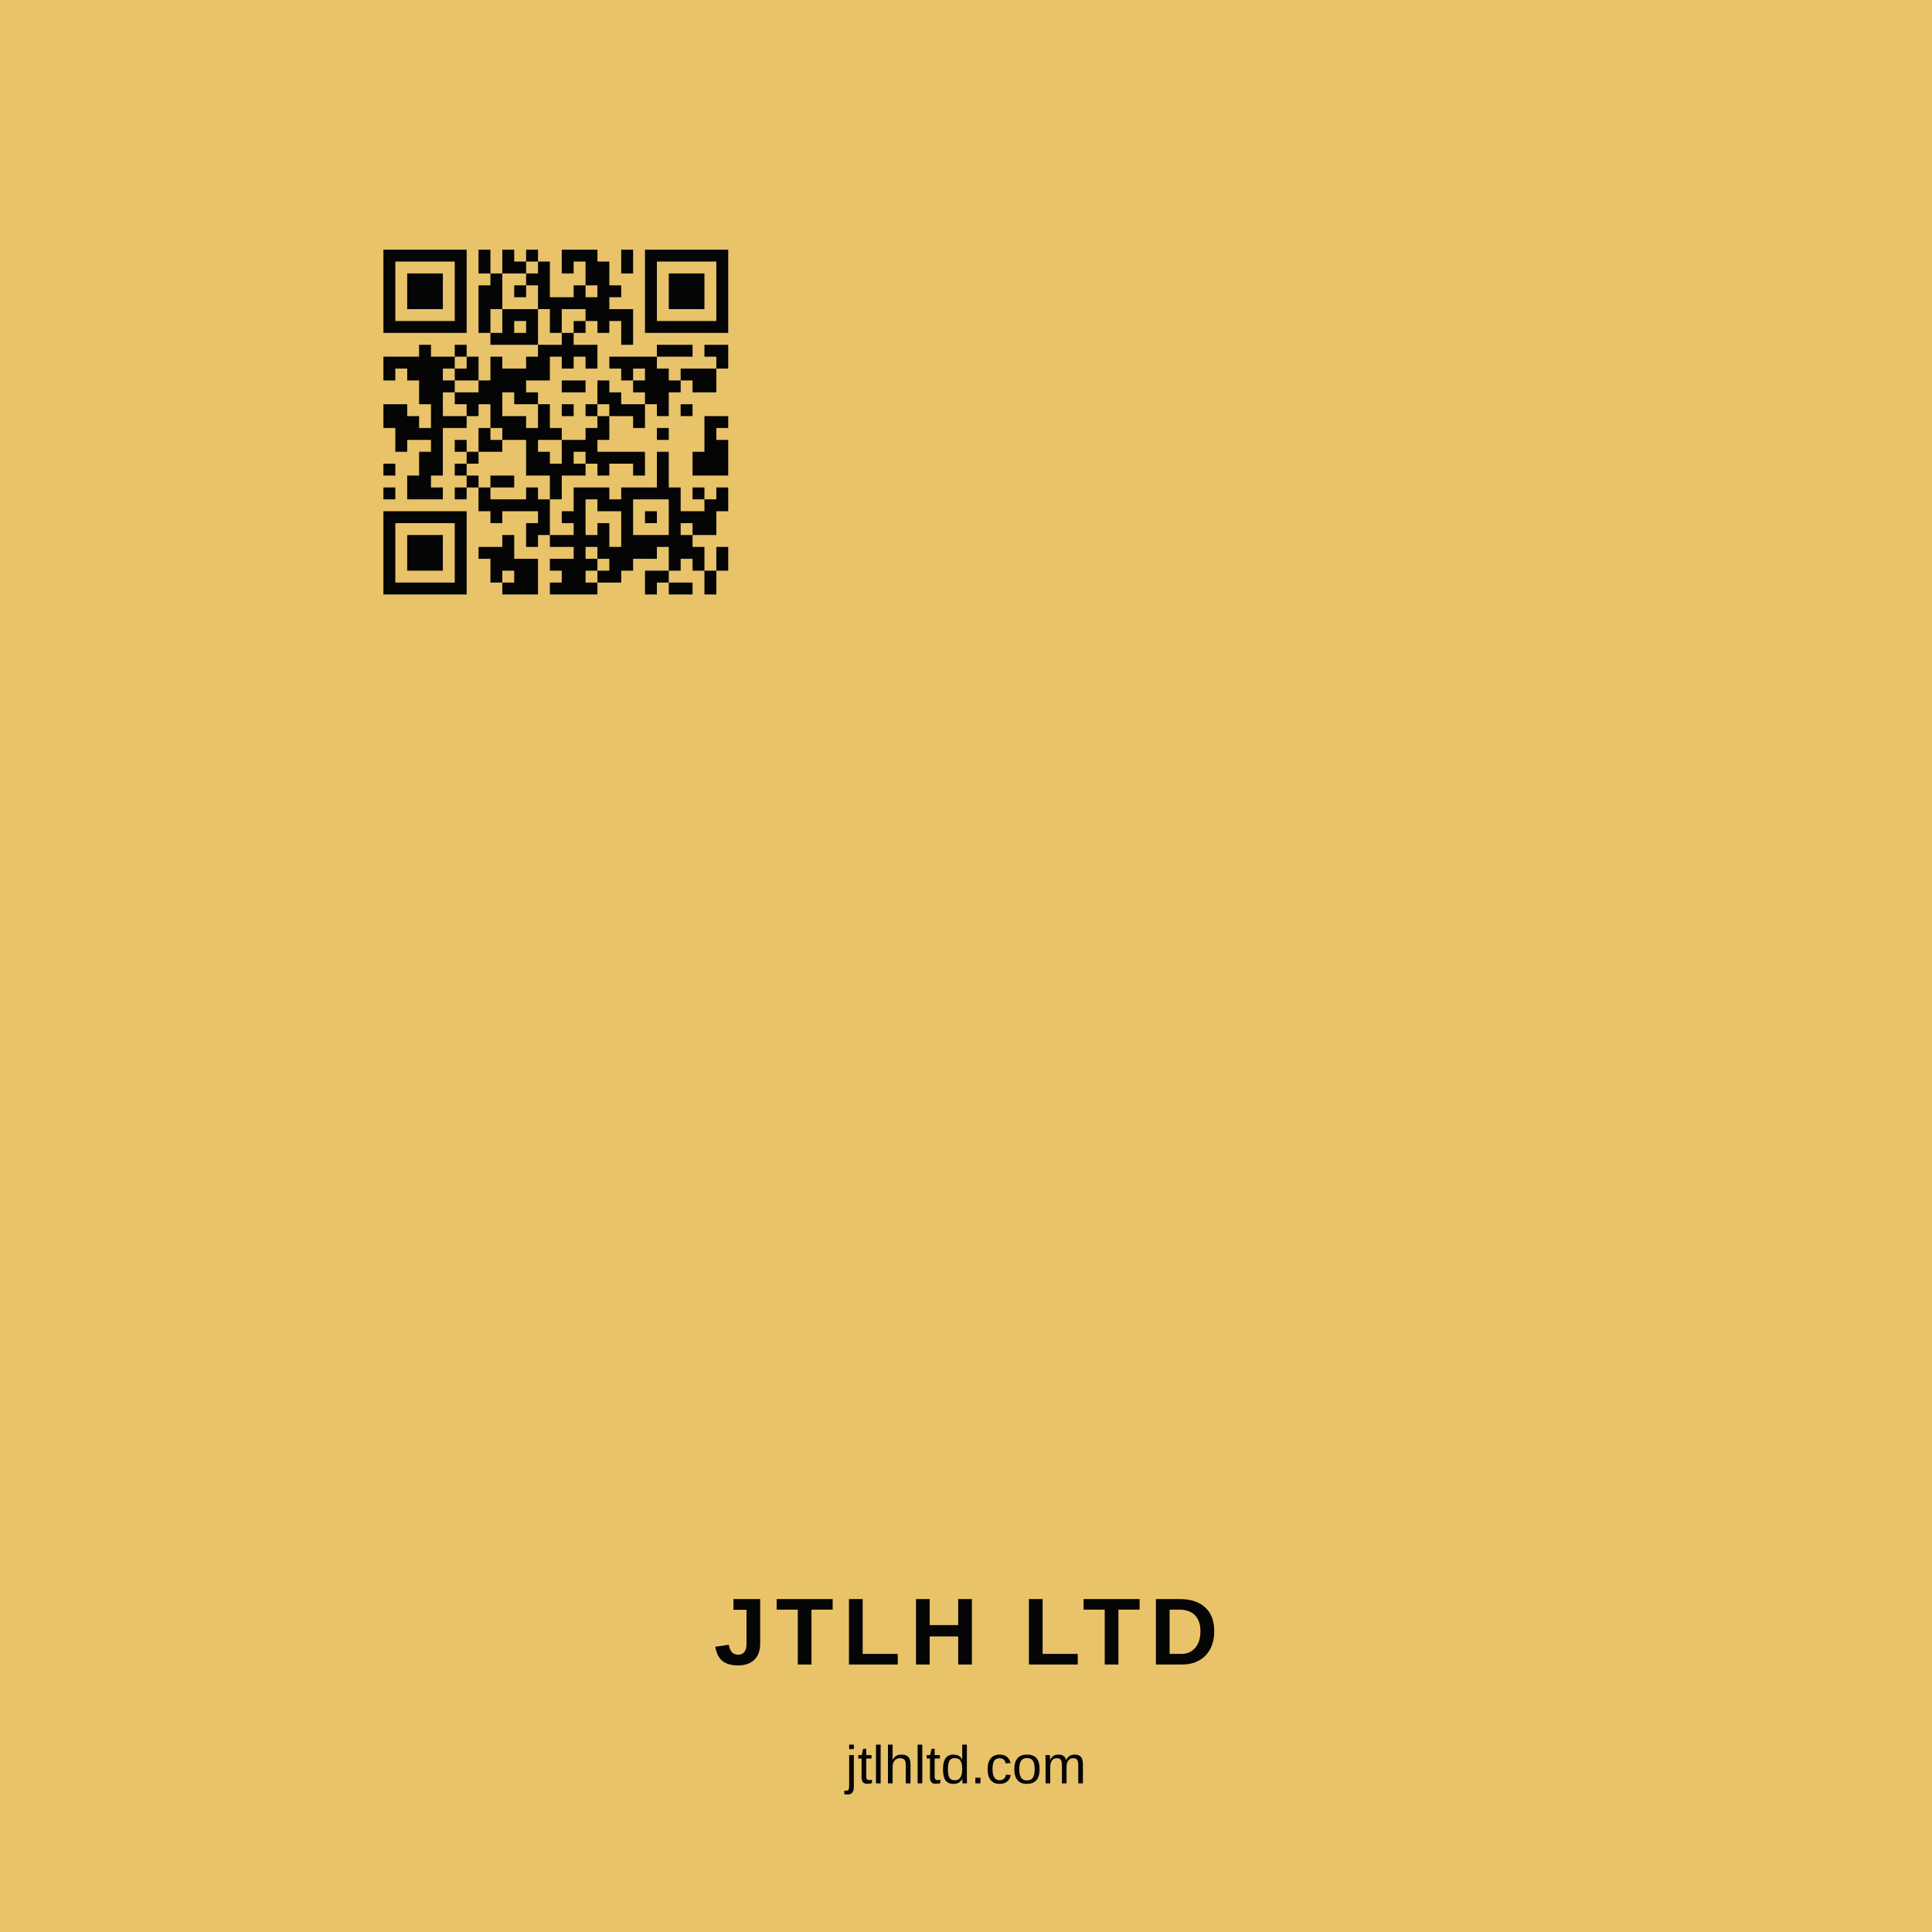
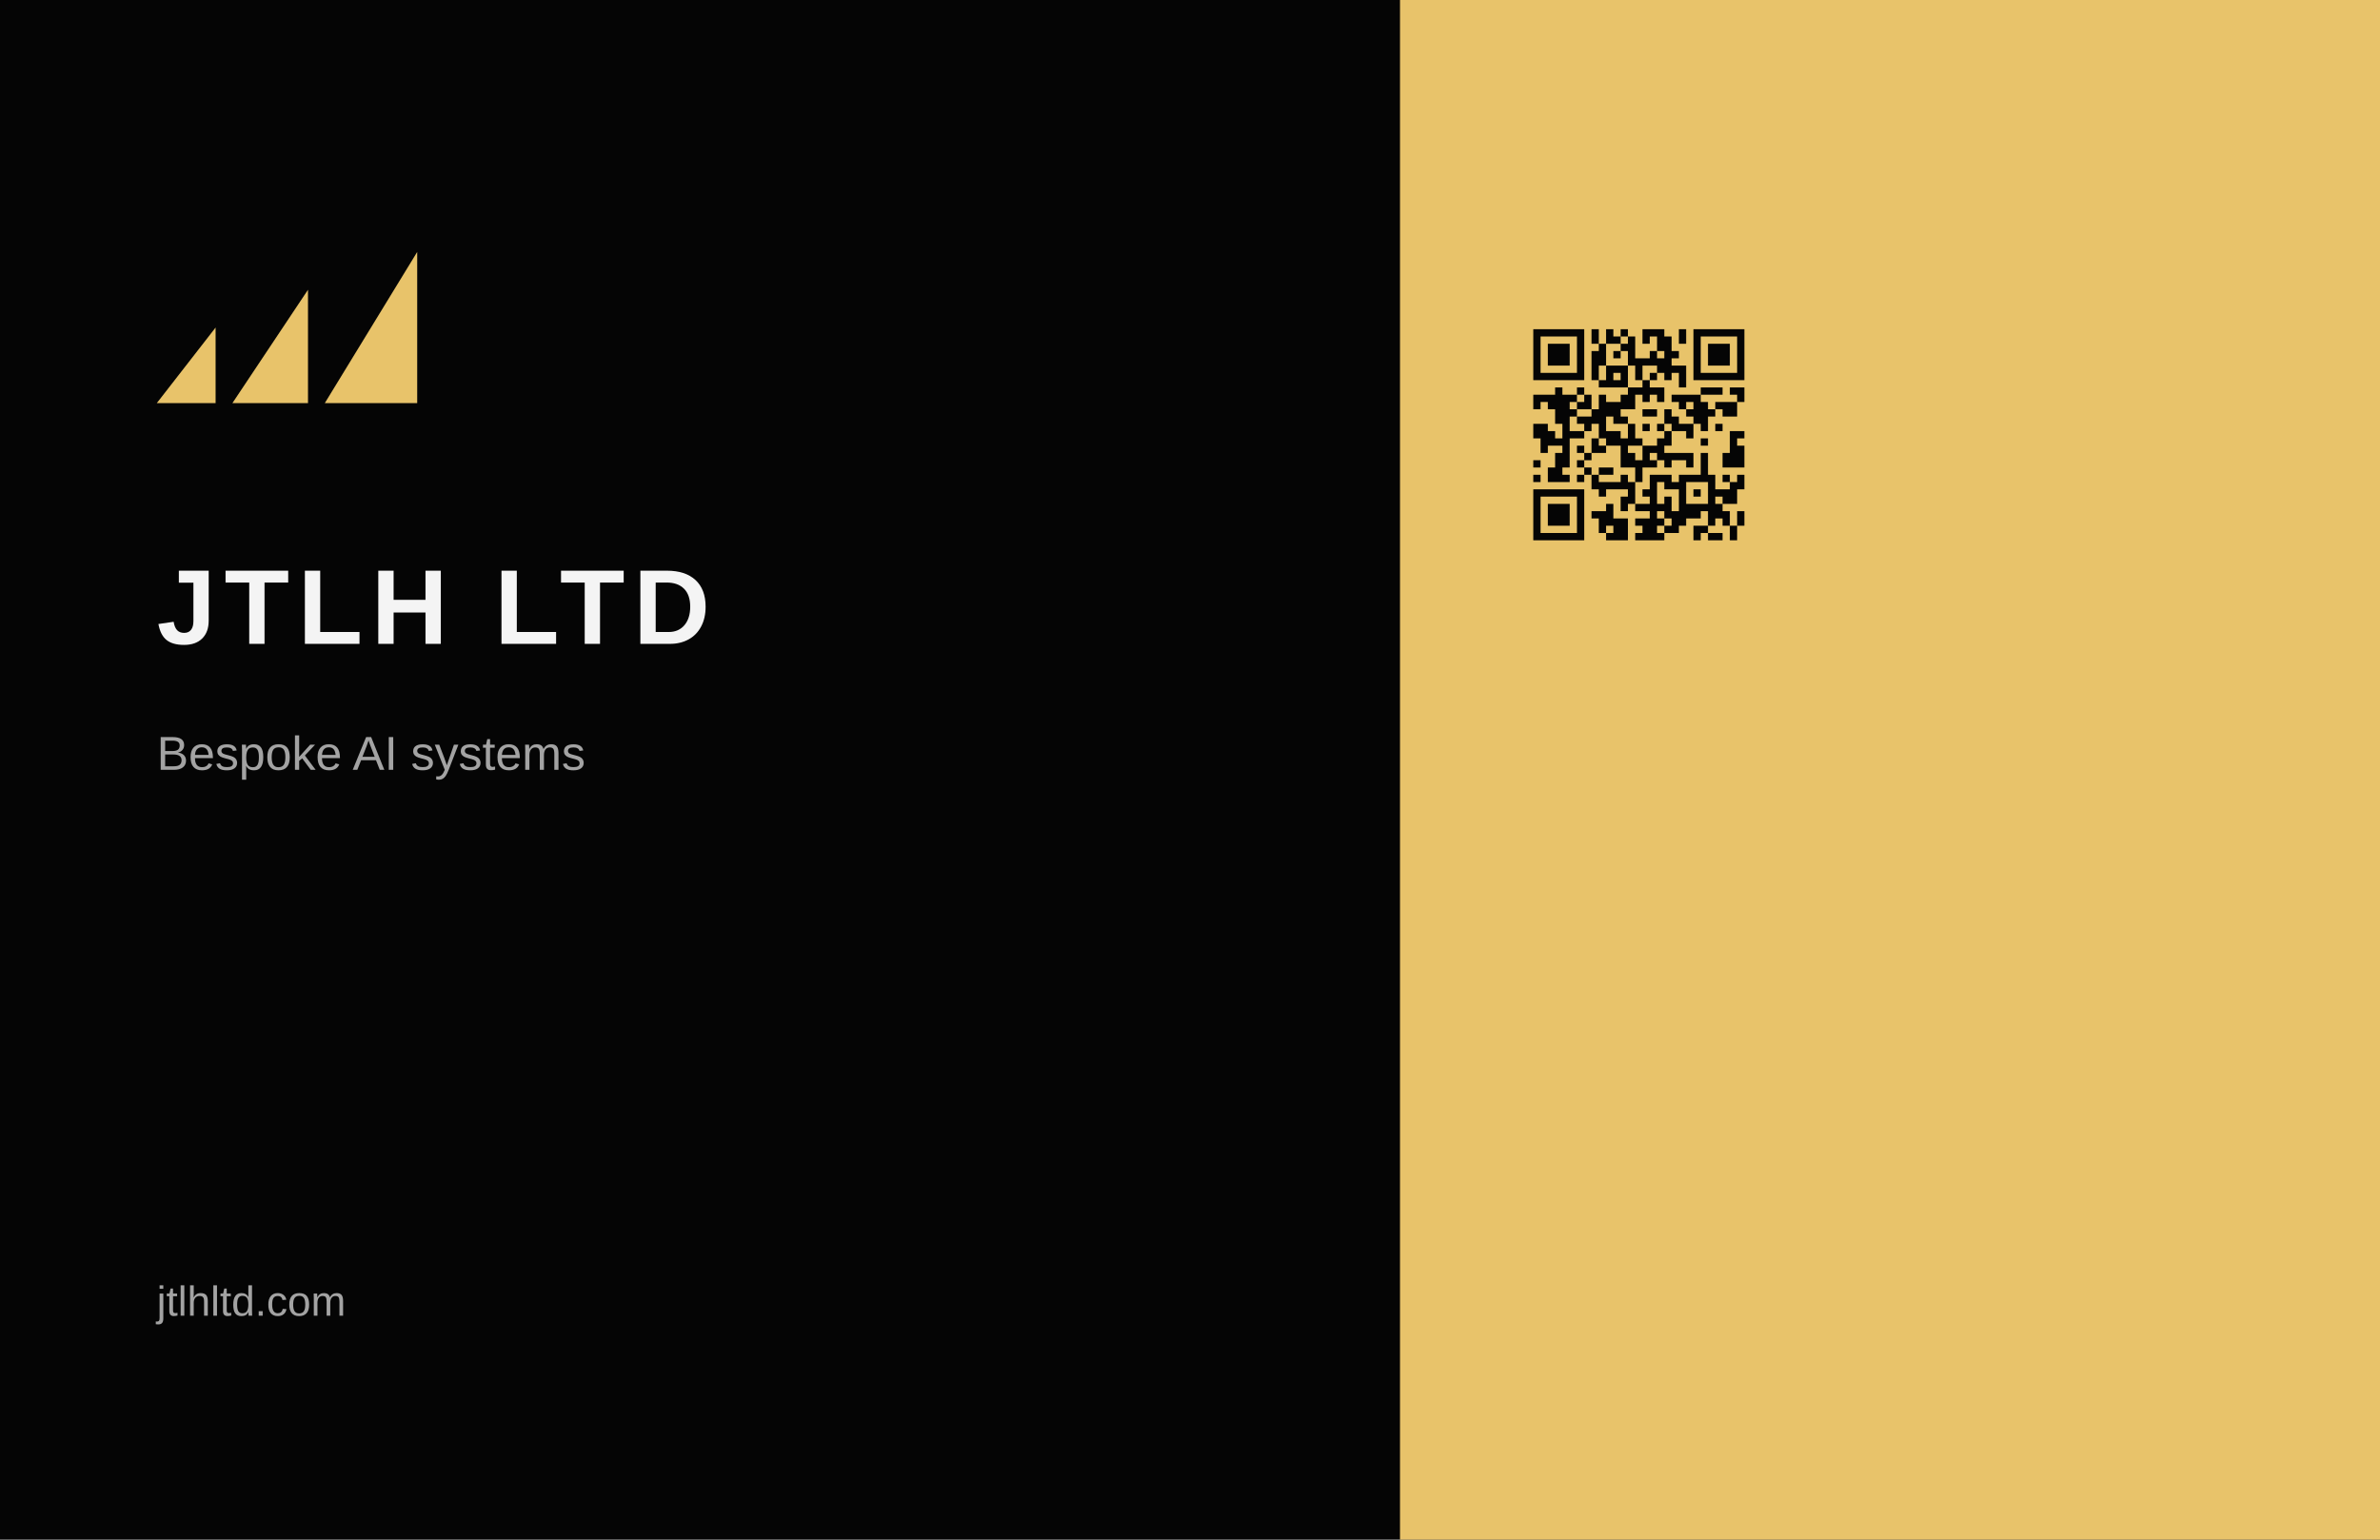
- <svg xmlns="http://www.w3.org/2000/svg" width="65mm" height="65mm" viewBox="0 0 650 650">
-   <rect width="650" height="650" fill="#E8C36A" />
-   <g transform="translate(125 80) scale(4)">
+ <svg xmlns="http://www.w3.org/2000/svg" width="85mm" height="55mm" viewBox="0 0 850 550">
+   <rect width="850" height="550" fill="#050505" />
+   <rect x="500" width="350" height="550" fill="#E8C36A" />
+   <g transform="translate(56 90) scale(0.75)">
+     <g fill="#E8C36A">
+       <path d="M0 72H28V36L0 72Z" />
+       <path d="M36 72H72V18L36 72Z" />
+       <path d="M80 72H124V0L80 72Z" />
+     </g>
+   </g>
+   <text x="56" y="230" fill="#F4F4F4" font-family="Arial, Helvetica, sans-serif" font-size="38" font-weight="700" letter-spacing="3">JTLH LTD</text>
+   <text x="56" y="275" fill="#A3A3A3" font-family="Arial, Helvetica, sans-serif" font-size="17">Bespoke AI systems</text>
+   <text x="56" y="470" fill="#A3A3A3" font-family="Arial, Helvetica, sans-serif" font-size="15">jtlhltd.com</text>
+   <g transform="translate(545 115) scale(2.6)">
    <path stroke="#050505" d="M1 1.5h7m1 0h1m1 0h1m1 0h1m2 0h3m2 0h1m1 0h7M1 2.5h1m5 0h1m1 0h1m1 0h2m1 0h1m1 0h1m1 0h2m1 0h1m1 0h1m5 0h1M1 3.5h1m1 0h3m1 0h1m2 0h1m2 0h2m3 0h2m3 0h1m1 0h3m1 0h1M1 4.5h1m1 0h3m1 0h1m1 0h2m1 0h1m1 0h1m2 0h1m1 0h2m2 0h1m1 0h3m1 0h1M1 5.5h1m1 0h3m1 0h1m1 0h2m3 0h6m3 0h1m1 0h3m1 0h1M1 6.5h1m5 0h1m1 0h1m1 0h3m1 0h1m2 0h4m1 0h1m5 0h1M1 7.5h7m1 0h1m1 0h1m1 0h1m1 0h1m1 0h1m1 0h1m1 0h1m1 0h7M10 8.5h4m2 0h1m4 0h1M4 9.5h1m2 0h1m6 0h5m5 0h3m1 0h2M1 10.5h6m1 0h1m1 0h1m2 0h2m1 0h1m1 0h1m1 0h4m5 0h1M1 11.5h1m1 0h3m1 0h2m1 0h5m6 0h1m1 0h2m1 0h3M4 12.5h3m2 0h4m3 0h2m1 0h1m2 0h4m1 0h2M4 13.5h2m1 0h4m1 0h2m5 0h2m2 0h2M1 14.5h2m2 0h1m2 0h1m1 0h1m3 0h1m1 0h1m1 0h1m1 0h3m1 0h1m1 0h1M1 15.5h3m1 0h3m2 0h3m1 0h1m4 0h1m2 0h1m5 0h2M2 16.5h4m3 0h1m1 0h5m2 0h2m4 0h1m3 0h1M2 17.5h1m2 0h1m1 0h1m1 0h2m2 0h1m2 0h3m9 0h2M4 18.5h2m2 0h1m4 0h2m1 0h1m1 0h5m1 0h1m2 0h3M1 19.5h1m2 0h2m1 0h1m5 0h5m1 0h1m2 0h1m1 0h1m2 0h3M3 20.5h2m3 0h1m1 0h2m3 0h1m8 0h1M1 21.5h1m1 0h3m1 0h1m1 0h1m3 0h1m1 0h1m1 0h3m1 0h5m1 0h1m1 0h1M9 22.5h6m2 0h1m1 0h3m3 0h1m2 0h2M1 23.5h7m2 0h1m3 0h1m1 0h2m3 0h1m1 0h1m1 0h4M1 24.5h1m5 0h1m5 0h2m2 0h1m1 0h1m1 0h1m3 0h1m1 0h2M1 25.5h1m1 0h3m1 0h1m3 0h1m1 0h1m1 0h5m1 0h6M1 26.5h1m1 0h3m1 0h1m1 0h3m5 0h1m1 0h5m1 0h3m1 0h1M1 27.5h1m1 0h3m1 0h1m2 0h4m1 0h4m1 0h2m3 0h1m1 0h1m1 0h1M1 28.5h1m5 0h1m2 0h1m1 0h2m2 0h2m1 0h2m2 0h2m3 0h1M1 29.5h7m3 0h3m1 0h4m4 0h1m1 0h2m1 0h1" />
  </g>
-   <text x="325" y="560" text-anchor="middle" fill="#050505" font-family="Arial, Helvetica, sans-serif" font-size="32" font-weight="700" letter-spacing="3">JTLH LTD</text>
-   <text x="325" y="600" text-anchor="middle" fill="#050505" font-family="Arial, Helvetica, sans-serif" font-size="18">jtlhltd.com</text>
</svg>
